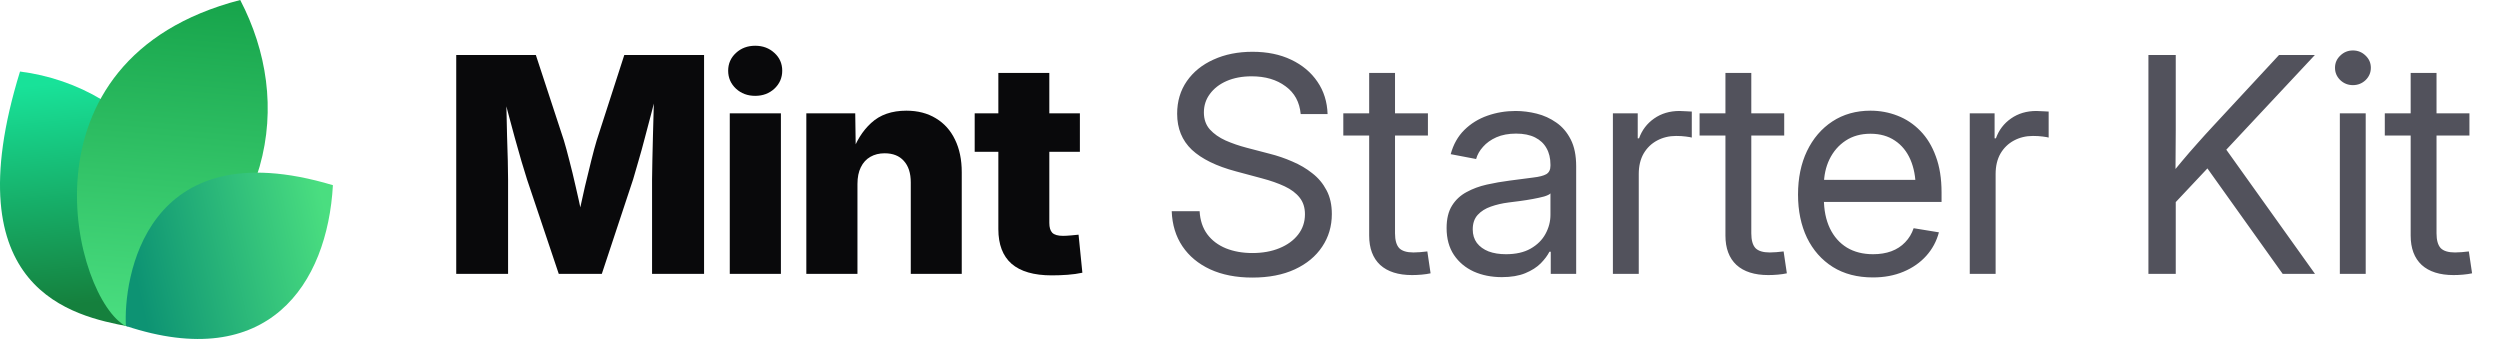
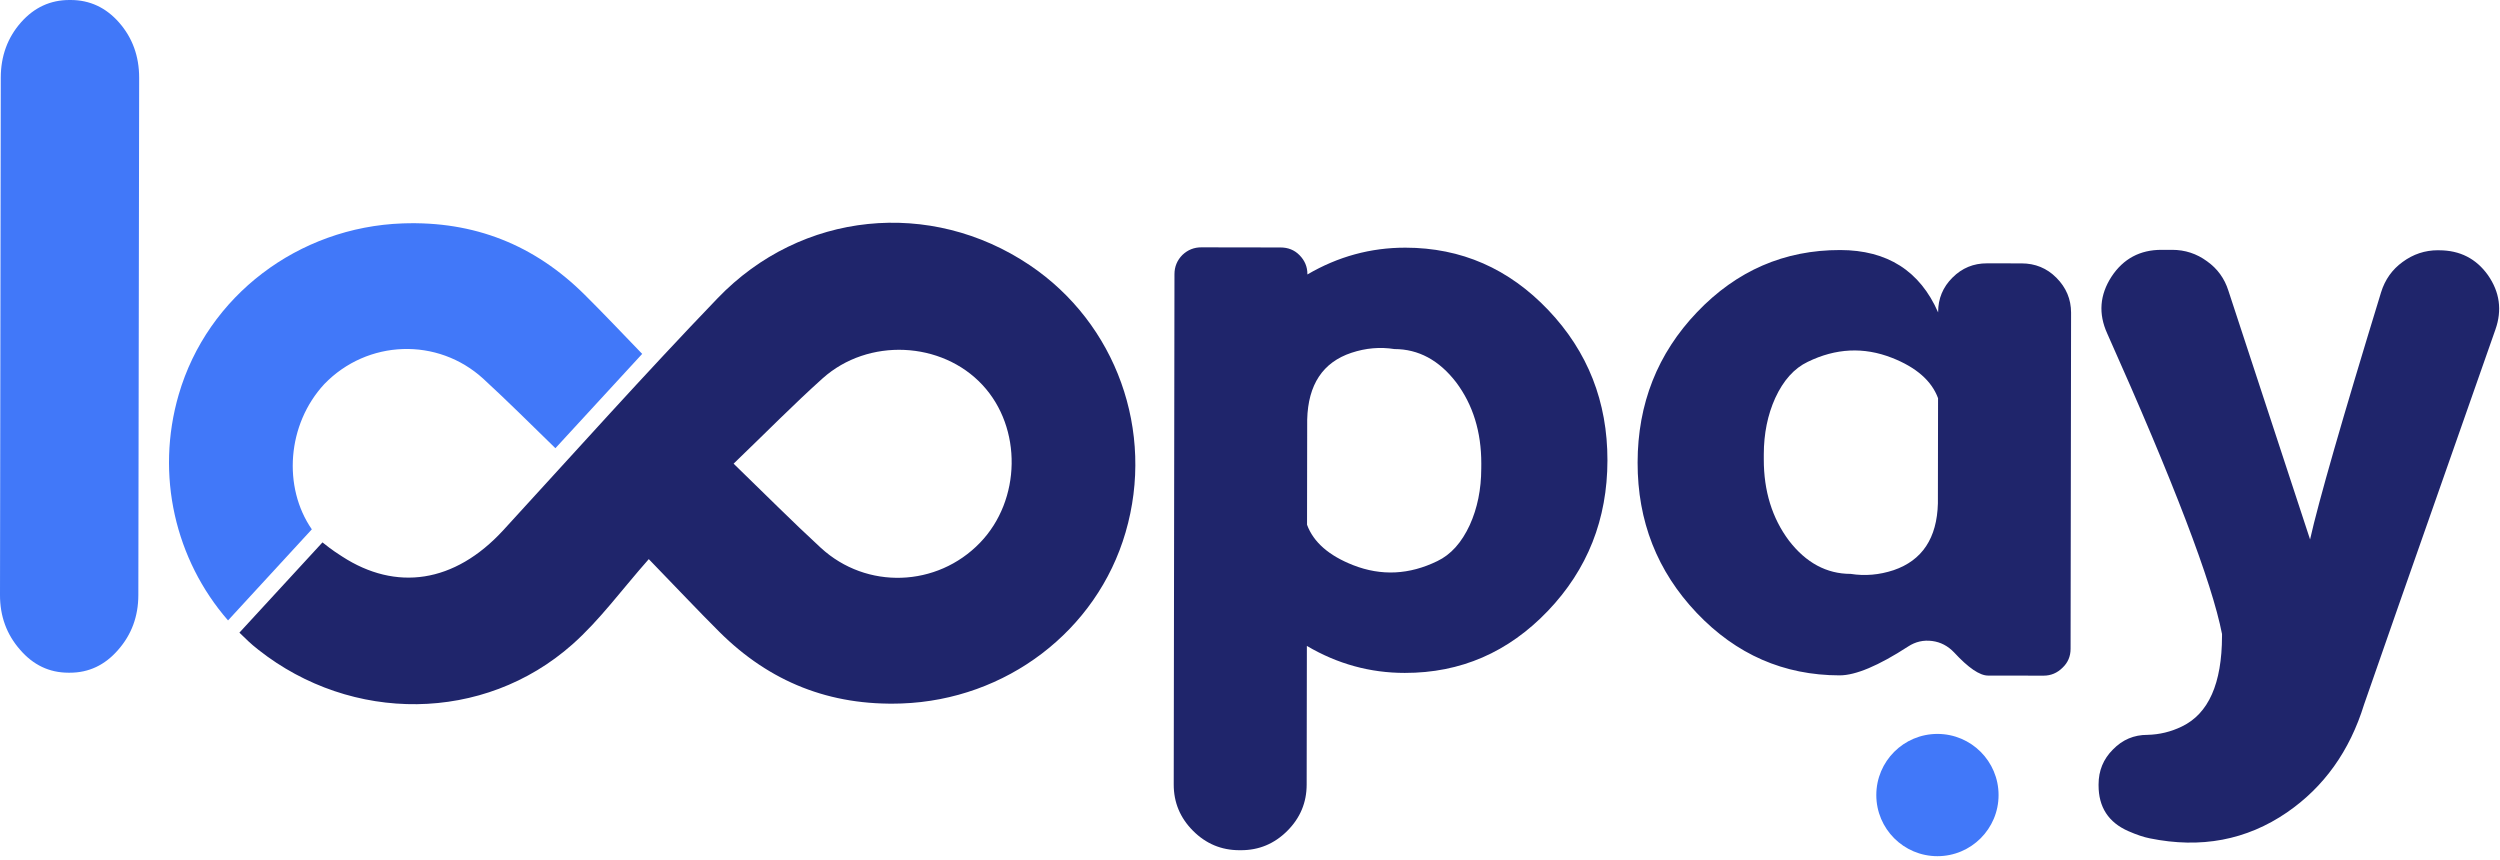
- <svg xmlns="http://www.w3.org/2000/svg" width="177" height="24" viewBox="0 0 177 24" fill="none">
-   <path d="M9.061 23.108C5.268 22.377 -3.391 20.627 1.417 5.064C9.634 6.099 16.973 14.064 9.061 23.108Z" fill="url(#paint0_linear_17557_2020)" />
-   <path d="M8.919 23.094C5.276 21.222 0.784 4.209 17.007 0C20.757 7.193 19.621 16.545 8.919 23.094Z" fill="url(#paint1_linear_17557_2020)" />
-   <path d="M8.914 23.079C8.735 19.882 10.159 9.085 23.57 13.111C23.181 20.123 18.984 26.418 8.914 23.079Z" fill="url(#paint2_linear_17557_2020)" />
-   <path d="M32.301 19.392V3.894H37.938L39.925 9.948C40.036 10.315 40.164 10.787 40.31 11.362C40.462 11.938 40.611 12.552 40.757 13.204C40.91 13.855 41.048 14.483 41.173 15.086C41.305 15.682 41.412 16.192 41.495 16.615H40.695C40.771 16.192 40.871 15.682 40.996 15.086C41.128 14.49 41.267 13.866 41.412 13.214C41.565 12.562 41.714 11.948 41.86 11.373C42.005 10.79 42.133 10.315 42.244 9.948L44.2 3.894H49.848V19.392H46.166V12.704C46.166 12.357 46.173 11.917 46.187 11.383C46.2 10.849 46.214 10.27 46.228 9.646C46.249 9.022 46.266 8.391 46.28 7.753C46.301 7.115 46.311 6.519 46.311 5.964H46.623C46.485 6.561 46.332 7.181 46.166 7.826C45.999 8.471 45.833 9.102 45.666 9.719C45.507 10.336 45.351 10.901 45.198 11.414C45.053 11.928 44.928 12.357 44.824 12.704L42.608 19.392H39.561L37.314 12.704C37.203 12.357 37.072 11.928 36.919 11.414C36.773 10.901 36.614 10.34 36.441 9.729C36.274 9.112 36.104 8.481 35.931 7.836C35.764 7.192 35.608 6.567 35.463 5.964H35.827C35.834 6.512 35.844 7.105 35.858 7.743C35.872 8.374 35.886 9.005 35.9 9.636C35.92 10.26 35.938 10.839 35.952 11.373C35.965 11.907 35.972 12.351 35.972 12.704V19.392H32.301ZM51.668 19.392V8.024H55.288V19.392H51.668ZM53.468 6.786C52.927 6.786 52.473 6.616 52.105 6.276C51.738 5.93 51.554 5.507 51.554 5.007C51.554 4.508 51.738 4.088 52.105 3.749C52.473 3.409 52.927 3.239 53.468 3.239C54.009 3.239 54.463 3.409 54.83 3.749C55.198 4.082 55.382 4.501 55.382 5.007C55.382 5.507 55.198 5.93 54.83 6.276C54.463 6.616 54.009 6.786 53.468 6.786ZM60.708 13.027V19.392H57.088V8.024H60.551L60.593 10.967H60.281C60.593 10.024 61.061 9.268 61.685 8.7C62.309 8.124 63.138 7.836 64.171 7.836C64.975 7.836 65.672 8.017 66.262 8.377C66.851 8.731 67.302 9.234 67.614 9.885C67.933 10.537 68.092 11.307 68.092 12.194V19.392H64.483V12.912C64.483 12.26 64.32 11.754 63.994 11.394C63.675 11.033 63.221 10.853 62.632 10.853C62.25 10.853 61.914 10.936 61.623 11.102C61.332 11.269 61.106 11.515 60.947 11.841C60.787 12.16 60.708 12.555 60.708 13.027ZM76.456 8.024V10.749H69.008V8.024H76.456ZM70.683 5.163H74.292V15.783C74.292 16.102 74.361 16.334 74.5 16.48C74.646 16.625 74.899 16.698 75.259 16.698C75.405 16.698 75.596 16.688 75.831 16.667C76.074 16.646 76.251 16.629 76.362 16.615L76.632 19.309C76.313 19.378 75.963 19.427 75.582 19.455C75.207 19.482 74.836 19.496 74.469 19.496C73.2 19.496 72.25 19.222 71.619 18.674C70.995 18.127 70.683 17.308 70.683 16.22V5.163Z" fill="#09090B" />
-   <path d="M88.667 19.652C87.523 19.652 86.528 19.458 85.682 19.07C84.843 18.681 84.188 18.137 83.716 17.437C83.245 16.736 82.992 15.908 82.957 14.951H84.933C84.968 15.596 85.148 16.14 85.474 16.584C85.8 17.021 86.24 17.354 86.795 17.582C87.35 17.804 87.974 17.915 88.667 17.915C89.388 17.915 90.026 17.801 90.581 17.572C91.143 17.343 91.583 17.024 91.902 16.615C92.228 16.199 92.391 15.717 92.391 15.169C92.391 14.698 92.266 14.306 92.017 13.994C91.767 13.675 91.413 13.408 90.956 13.193C90.498 12.978 89.954 12.787 89.323 12.621L87.502 12.132C86.123 11.765 85.082 11.255 84.382 10.603C83.689 9.944 83.342 9.095 83.342 8.055C83.342 7.174 83.571 6.404 84.028 5.746C84.486 5.087 85.117 4.577 85.921 4.217C86.726 3.849 87.645 3.666 88.678 3.666C89.718 3.666 90.63 3.853 91.413 4.227C92.204 4.602 92.824 5.122 93.275 5.787C93.726 6.446 93.965 7.209 93.993 8.076H92.089C92.013 7.23 91.656 6.574 91.018 6.11C90.387 5.638 89.586 5.403 88.615 5.403C87.95 5.403 87.36 5.513 86.847 5.735C86.341 5.957 85.946 6.262 85.661 6.651C85.377 7.032 85.235 7.469 85.235 7.961C85.235 8.447 85.377 8.849 85.661 9.168C85.946 9.48 86.317 9.74 86.774 9.948C87.232 10.149 87.724 10.319 88.251 10.457L89.884 10.884C90.439 11.023 90.977 11.206 91.496 11.435C92.023 11.657 92.495 11.934 92.911 12.267C93.334 12.593 93.67 12.995 93.92 13.474C94.17 13.945 94.294 14.504 94.294 15.149C94.294 16.015 94.066 16.788 93.608 17.468C93.157 18.148 92.512 18.681 91.673 19.07C90.834 19.458 89.832 19.652 88.667 19.652ZM101.097 8.024V9.594H95.106V8.024H101.097ZM96.937 5.163H98.767V16.521C98.767 17 98.865 17.347 99.059 17.562C99.26 17.77 99.6 17.874 100.078 17.874C100.21 17.874 100.366 17.867 100.546 17.853C100.733 17.832 100.903 17.815 101.056 17.801L101.285 19.351C101.097 19.392 100.886 19.423 100.65 19.444C100.414 19.465 100.189 19.475 99.974 19.475C98.996 19.475 98.244 19.236 97.717 18.758C97.197 18.272 96.937 17.579 96.937 16.677V5.163ZM106.33 19.621C105.595 19.621 104.932 19.489 104.343 19.226C103.754 18.955 103.285 18.564 102.939 18.05C102.592 17.53 102.419 16.896 102.419 16.147C102.419 15.495 102.547 14.965 102.804 14.556C103.06 14.146 103.403 13.828 103.833 13.599C104.263 13.363 104.742 13.186 105.269 13.068C105.796 12.95 106.333 12.857 106.881 12.787C107.574 12.69 108.132 12.617 108.555 12.569C108.978 12.52 109.287 12.441 109.481 12.33C109.675 12.212 109.772 12.014 109.772 11.737V11.654C109.772 11.203 109.679 10.815 109.492 10.489C109.311 10.163 109.041 9.91 108.68 9.729C108.32 9.549 107.872 9.459 107.338 9.459C106.805 9.459 106.34 9.546 105.945 9.719C105.556 9.892 105.241 10.118 104.998 10.395C104.755 10.665 104.593 10.953 104.509 11.258L102.71 10.915C102.897 10.222 103.22 9.65 103.677 9.199C104.135 8.748 104.679 8.412 105.31 8.19C105.941 7.968 106.607 7.857 107.307 7.857C107.8 7.857 108.295 7.92 108.795 8.044C109.301 8.169 109.765 8.381 110.188 8.679C110.611 8.97 110.951 9.369 111.208 9.875C111.464 10.374 111.593 11.005 111.593 11.768V19.392H109.793V17.822H109.7C109.568 18.085 109.363 18.359 109.086 18.643C108.809 18.921 108.444 19.153 107.994 19.34C107.543 19.527 106.988 19.621 106.33 19.621ZM106.621 17.998C107.321 17.998 107.904 17.867 108.368 17.603C108.84 17.333 109.19 16.986 109.419 16.563C109.654 16.133 109.772 15.682 109.772 15.211V13.692C109.703 13.769 109.554 13.841 109.325 13.911C109.096 13.973 108.829 14.032 108.524 14.088C108.226 14.143 107.921 14.192 107.609 14.233C107.304 14.275 107.033 14.309 106.798 14.337C106.354 14.393 105.938 14.49 105.549 14.628C105.168 14.76 104.86 14.954 104.624 15.211C104.388 15.467 104.27 15.811 104.27 16.241C104.27 16.615 104.367 16.934 104.561 17.198C104.762 17.461 105.04 17.662 105.393 17.801C105.747 17.933 106.156 17.998 106.621 17.998ZM114.193 19.392V8.024H115.951V9.792H116.045C116.253 9.209 116.61 8.741 117.116 8.388C117.622 8.034 118.219 7.857 118.905 7.857C119.058 7.857 119.217 7.864 119.384 7.878C119.55 7.885 119.682 7.892 119.779 7.899V9.74C119.716 9.719 119.578 9.695 119.363 9.667C119.155 9.639 118.922 9.625 118.666 9.625C118.174 9.625 117.726 9.733 117.324 9.948C116.922 10.163 116.603 10.471 116.367 10.874C116.138 11.276 116.024 11.758 116.024 12.319V19.392H114.193ZM126.322 8.024V9.594H120.33V8.024H126.322ZM122.161 5.163H123.992V16.521C123.992 17 124.089 17.347 124.283 17.562C124.484 17.77 124.824 17.874 125.302 17.874C125.434 17.874 125.59 17.867 125.77 17.853C125.958 17.832 126.127 17.815 126.28 17.801L126.509 19.351C126.322 19.392 126.11 19.423 125.874 19.444C125.639 19.465 125.413 19.475 125.198 19.475C124.221 19.475 123.468 19.236 122.941 18.758C122.421 18.272 122.161 17.579 122.161 16.677V5.163ZM132.604 19.642C131.502 19.642 130.555 19.396 129.765 18.903C128.974 18.404 128.364 17.714 127.934 16.834C127.511 15.946 127.3 14.927 127.3 13.775C127.3 12.611 127.511 11.584 127.934 10.697C128.364 9.802 128.964 9.102 129.734 8.596C130.51 8.089 131.408 7.836 132.428 7.836C133.1 7.836 133.738 7.954 134.341 8.19C134.952 8.426 135.489 8.783 135.954 9.261C136.425 9.74 136.793 10.343 137.056 11.071C137.327 11.792 137.462 12.645 137.462 13.63V14.296H128.433V12.735H136.463L135.631 13.297C135.631 12.541 135.506 11.876 135.257 11.3C135.007 10.725 134.643 10.277 134.165 9.958C133.686 9.632 133.107 9.469 132.428 9.469C131.748 9.469 131.162 9.632 130.67 9.958C130.177 10.284 129.796 10.725 129.526 11.279C129.262 11.827 129.13 12.441 129.13 13.12V14.046C129.13 14.864 129.273 15.572 129.557 16.168C129.841 16.757 130.243 17.211 130.763 17.53C131.283 17.842 131.901 17.998 132.615 17.998C133.093 17.998 133.523 17.929 133.905 17.79C134.293 17.645 134.619 17.433 134.882 17.156C135.153 16.879 135.354 16.546 135.486 16.157L137.275 16.449C137.108 17.08 136.81 17.634 136.38 18.113C135.95 18.591 135.413 18.966 134.768 19.236C134.123 19.507 133.402 19.642 132.604 19.642ZM139.459 19.392V8.024H141.217V9.792H141.311C141.519 9.209 141.876 8.741 142.382 8.388C142.888 8.034 143.485 7.857 144.171 7.857C144.324 7.857 144.483 7.864 144.649 7.878C144.816 7.885 144.948 7.892 145.045 7.899V9.74C144.982 9.719 144.844 9.695 144.629 9.667C144.421 9.639 144.188 9.625 143.932 9.625C143.439 9.625 142.992 9.733 142.59 9.948C142.188 10.163 141.869 10.471 141.633 10.874C141.404 11.276 141.29 11.758 141.29 12.319V19.392H139.459ZM153.429 14.961V12.715C153.783 12.257 154.136 11.82 154.49 11.404C154.844 10.981 155.204 10.565 155.572 10.156C155.939 9.74 156.314 9.327 156.695 8.918L161.355 3.894H163.893L157.277 10.967H157.184L153.429 14.961ZM152.108 19.392V3.894H154.043V9.241L154.022 12.559L154.043 13.505V19.392H152.108ZM161.615 19.392L155.967 11.477L157.173 9.969L163.903 19.392H161.615ZM165.661 19.392V8.024H167.492V19.392H165.661ZM166.587 6.027C166.24 6.027 165.942 5.909 165.692 5.673C165.443 5.43 165.318 5.139 165.318 4.799C165.318 4.459 165.443 4.172 165.692 3.936C165.942 3.693 166.24 3.572 166.587 3.572C166.934 3.572 167.232 3.693 167.482 3.936C167.731 4.172 167.856 4.459 167.856 4.799C167.856 5.139 167.731 5.43 167.482 5.673C167.232 5.909 166.934 6.027 166.587 6.027ZM174.836 8.024V9.594H168.844V8.024H174.836ZM170.675 5.163H172.506V16.521C172.506 17 172.603 17.347 172.797 17.562C172.998 17.77 173.338 17.874 173.816 17.874C173.948 17.874 174.104 17.867 174.284 17.853C174.472 17.832 174.641 17.815 174.794 17.801L175.023 19.351C174.836 19.392 174.624 19.423 174.388 19.444C174.153 19.465 173.927 19.475 173.712 19.475C172.735 19.475 171.982 19.236 171.455 18.758C170.935 18.272 170.675 17.579 170.675 16.677V5.163Z" fill="#52525C" />
-   <defs>
-     <linearGradient id="paint0_linear_17557_2020" x1="3.776" y1="5.916" x2="5.232" y2="21.559" gradientUnits="userSpaceOnUse">
-       <stop stop-color="#18E299" />
-       <stop offset="1" stop-color="#15803D" />
-     </linearGradient>
-     <linearGradient id="paint1_linear_17557_2020" x1="12.171" y1="-0.718" x2="10.19" y2="22.983" gradientUnits="userSpaceOnUse">
-       <stop stop-color="#16A34A" />
-       <stop offset="1" stop-color="#4ADE80" />
-     </linearGradient>
-     <linearGradient id="paint2_linear_17557_2020" x1="23.133" y1="15.353" x2="9.338" y2="18.52" gradientUnits="userSpaceOnUse">
-       <stop stop-color="#4ADE80" />
-       <stop offset="1" stop-color="#0D9373" />
-     </linearGradient>
-   </defs>
+ <svg xmlns="http://www.w3.org/2000/svg" width="611" height="210" viewBox="0 0 611 210" fill="none">
+   <path d="M33.81 145.45C33.8 150.65 32.15 155.11 28.86 158.84C25.63 162.56 21.69 164.42 17.03 164.41H16.72C12.06 164.4 8.12 162.53 4.91 158.8C1.63 155.07 -0.01 150.6 4.54549e-05 145.4L0.19 18.97C0.2 13.69 1.85 9.19 5.14 5.46C8.37 1.82 12.31 0 16.97 0H17.28C21.94 0.01 25.88 1.84 29.09 5.49C32.37 9.22 34.01 13.73 34.01 19.01L33.81 145.45Z" fill="#4178F9" />
+   <path d="M319.399 157.86L319.349 191.78C319.339 196.17 317.759 199.93 314.599 203.08C311.439 206.23 307.669 207.8 303.279 207.79H302.869C298.479 207.78 294.719 206.2 291.569 203.04C288.419 199.88 286.849 196.11 286.859 191.72L287.039 67.02C287.039 65.17 287.699 63.59 288.999 62.29C290.299 61.06 291.849 60.44 293.629 60.45L312.959 60.48C314.809 60.48 316.349 61.1 317.579 62.34C318.879 63.65 319.529 65.19 319.529 66.97V67.08C327.009 62.7 334.989 60.52 343.489 60.53C357.129 60.55 368.769 65.64 378.419 75.8C388.069 85.96 392.879 98.2 392.859 112.52C392.839 126.91 387.989 139.17 378.309 149.3C368.629 159.43 356.969 164.48 343.329 164.46C334.849 164.46 326.859 162.26 319.399 157.86ZM362.029 113.3C362.039 105.55 359.999 98.94 355.889 93.45C351.719 88.03 346.679 85.31 340.789 85.31C337.299 84.76 333.799 85.06 330.299 86.22C323.309 88.54 319.699 93.98 319.479 102.55L319.439 128.25C321.009 132.5 324.779 135.8 330.729 138.13C337.579 140.81 344.429 140.48 351.289 137.13C354.579 135.56 357.229 132.62 359.219 128.3C361.079 124.19 362.009 119.6 362.019 114.53L362.029 113.3Z" fill="#1F256B" />
+   <path d="M400.231 113.05C400.251 98.66 405.101 86.4 414.781 76.27C424.461 66.14 436.121 61.09 449.751 61.11C461.261 61.13 469.241 66.21 473.681 76.36V76.26C473.681 72.97 474.851 70.16 477.191 67.84C479.521 65.51 482.331 64.35 485.621 64.36L494.051 64.37C497.411 64.37 500.251 65.54 502.581 67.88C504.971 70.28 506.171 73.13 506.171 76.42L506.051 158.56C506.051 160.41 505.391 161.95 504.091 163.18C502.781 164.48 501.241 165.13 499.461 165.13L485.891 165.11C483.831 165.11 481.061 163.22 477.571 159.44C476.061 157.86 474.281 156.93 472.231 156.66C470.101 156.38 468.151 156.83 466.371 157.99C459.101 162.71 453.511 165.06 449.601 165.06C435.961 165.04 424.321 159.95 414.671 149.79C405.021 139.62 400.211 127.38 400.231 113.05ZM431.071 112.27C431.061 120.01 433.111 126.63 437.211 132.12C441.381 137.54 446.421 140.26 452.311 140.26C455.801 140.81 459.301 140.51 462.801 139.35C469.791 136.96 473.401 131.52 473.621 123.02L473.661 97.32C472.091 93.07 468.321 89.77 462.361 87.44C455.511 84.76 448.661 85.09 441.801 88.44C438.511 90.01 435.861 92.95 433.871 97.27C432.011 101.38 431.081 105.97 431.071 111.04V112.27Z" fill="#1F256B" />
+   <path d="M596.141 61.17C601.211 61.18 605.181 63.21 608.061 67.25C610.931 71.37 611.541 75.79 609.891 80.51C589.041 139.9 578.331 170.45 577.781 172.17C574.271 183.54 567.981 192.34 558.931 198.56C549.051 205.33 537.881 207.44 525.411 204.89C523.971 204.61 522.221 204.03 520.171 203.13C515.311 201 512.881 197.26 512.891 191.91V191.71C512.891 188.35 514.061 185.51 516.401 183.18C518.731 180.78 521.541 179.59 524.831 179.6C527.781 179.53 530.591 178.85 533.261 177.55C539.781 174.41 543.041 167.04 543.061 155.46V154.95C540.611 142.34 531.261 117.85 515.001 81.5C512.821 76.7 513.161 72.08 516.051 67.62C518.931 63.24 523.021 61.05 528.291 61.06H530.861C534.011 61.06 536.861 61.99 539.391 63.85C541.921 65.64 543.671 68.04 544.621 71.05L564.581 131.84C566.651 122.59 572.441 102.45 581.941 71.42C582.901 68.34 584.651 65.87 587.191 64.03C589.801 62.11 592.681 61.16 595.831 61.16L596.141 61.17Z" fill="#1F256B" />
+   <path d="M473.51 209.25C481.761 209.25 488.45 202.561 488.45 194.31C488.45 186.059 481.761 179.37 473.51 179.37C465.259 179.37 458.57 186.059 458.57 194.31C458.57 202.561 465.259 209.25 473.51 209.25Z" fill="#4178F9" />
+   <path d="M251.642 64.79C227.442 48.53 195.872 51.56 175.372 72.9C157.562 91.43 140.422 110.59 123.052 129.53C111.052 142.62 96.722 144.51 83.622 136.01C82.882 135.53 81.332 134.59 78.812 132.56L58.512 154.62C60.692 156.7 61.002 157.11 63.182 158.83C85.952 176.78 118.192 176.72 139.892 157.49C146.572 151.57 151.912 144.17 158.562 136.65C165.572 143.88 170.612 149.25 175.832 154.45C188.122 166.68 202.852 172.55 220.372 171.93C245.812 171.03 268.062 154.26 275.092 130.1C282.302 105.4 272.812 79.02 251.642 64.79ZM239.522 132.64C229.032 143.52 211.802 144.18 200.612 133.89C193.652 127.49 187.002 120.78 179.292 113.32C187.342 105.58 194.002 98.79 201.062 92.46C212.202 82.49 230.162 83.38 240.112 94.08C249.862 104.55 249.592 122.2 239.522 132.64Z" fill="#1F256B" />
+   <path d="M142.941 72.08C130.651 59.85 115.921 53.98 98.401 54.6C72.961 55.5 50.711 72.27 43.681 96.43C37.951 116.09 42.821 136.81 55.731 151.63L76.211 129.37C69.091 119.09 70.131 103.72 79.261 93.87C89.751 82.99 106.981 82.33 118.171 92.62C124.201 98.17 129.431 103.39 135.741 109.54L156.951 86.49C151.571 80.91 147.311 76.42 142.941 72.08Z" fill="#4178F9" />
</svg>
